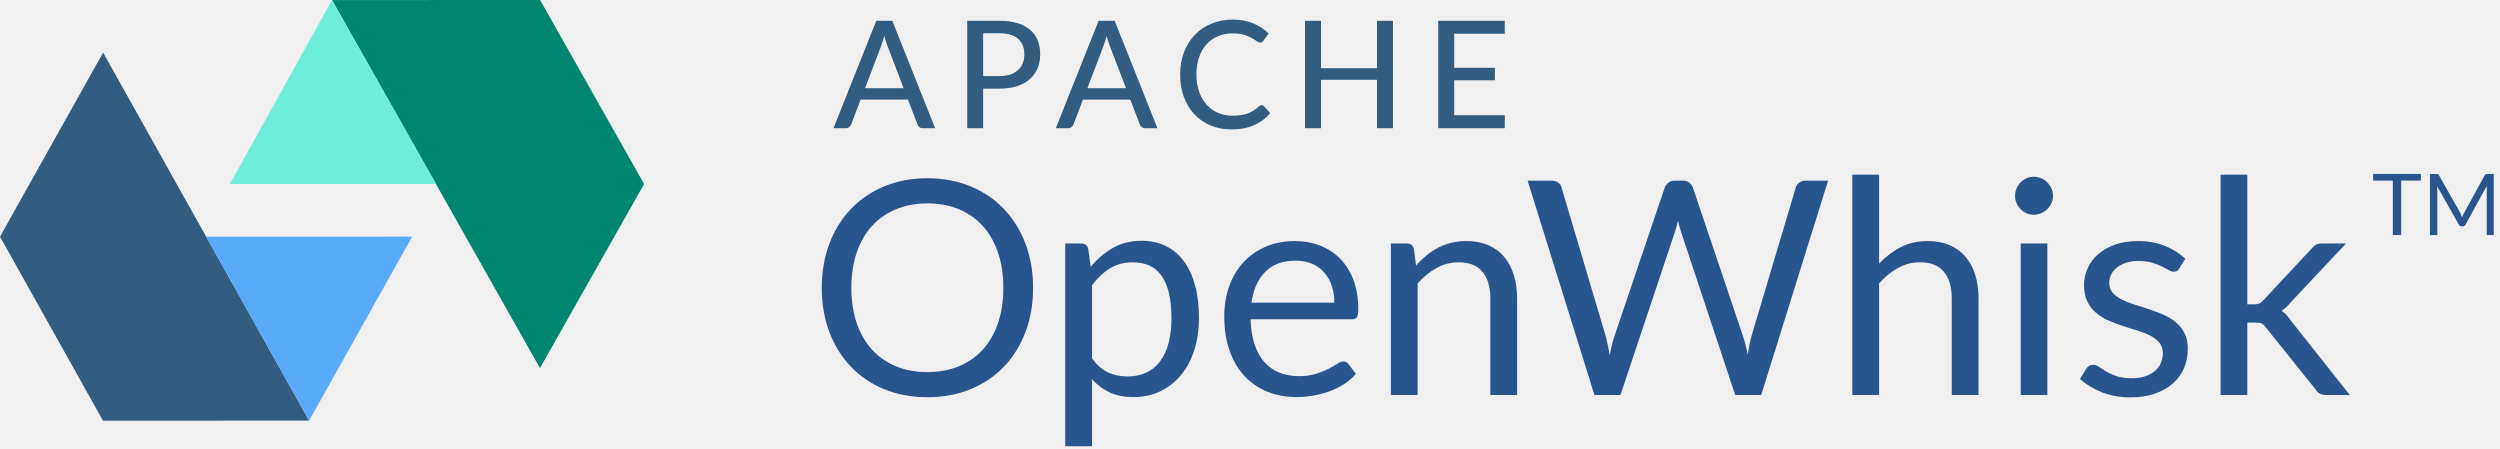
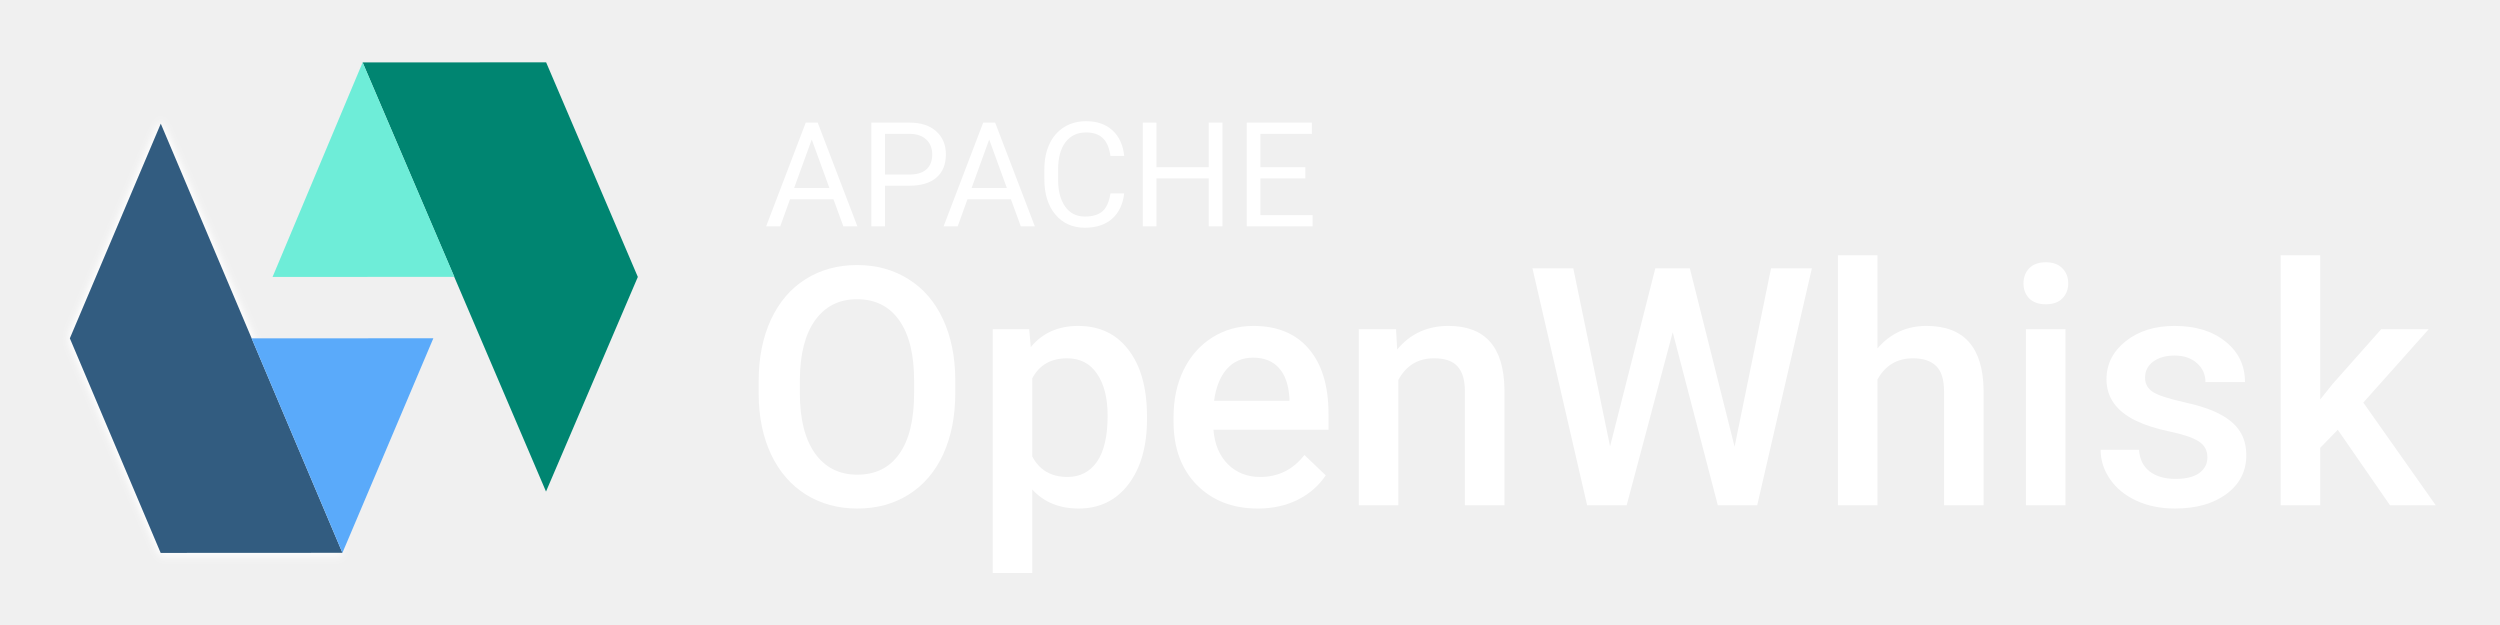
- <svg xmlns="http://www.w3.org/2000/svg" width="117px" height="21px" viewBox="0 0 117 21" version="1.1">
-   <defs />
-   <g id="Symbols" stroke="none" stroke-width="1" fill="none" fill-rule="evenodd">
-     <g id="Menu" transform="translate(-268, -33)">
-       <g id="apache-openwhisk" transform="translate(268, 33)">
-         <g id="Group-23">
-           <polygon id="Fill-1" fill="#008571" points="25.276 -0 15.537 0.003 25.27 17.226 30.143 8.612" />
-           <polygon id="Fill-2" fill="#6EEDD8" points="15.538 0.003 10.758 8.613 20.406 8.609" />
-           <polygon id="Fill-3" fill="#325C80" points="0 11.076 4.82 19.688 14.466 19.684 4.826 2.461" />
-           <polygon id="Fill-4" fill="#5AAAFA" points="9.646 11.077 14.466 19.685 19.291 11.074" />
-         </g>
-         <text id="TM" font-family="Lato-Medium, Lato" font-size="4" font-weight="400" fill="#29558F">
-           <tspan x="111" y="11">TM</tspan>
-         </text>
-         <path d="M48.349,13.473 C48.349,14.224 48.23,14.913 47.992,15.541 C47.754,16.169 47.418,16.709 46.984,17.162 C46.55,17.614 46.029,17.965 45.419,18.215 C44.81,18.465 44.137,18.59 43.4,18.59 C42.663,18.59 41.991,18.465 41.384,18.215 C40.777,17.965 40.257,17.614 39.823,17.162 C39.389,16.709 39.053,16.169 38.815,15.541 C38.577,14.913 38.458,14.224 38.458,13.473 C38.458,12.721 38.577,12.032 38.815,11.404 C39.053,10.776 39.389,10.235 39.823,9.78 C40.257,9.325 40.777,8.972 41.384,8.72 C41.991,8.468 42.663,8.342 43.4,8.342 C44.137,8.342 44.81,8.468 45.419,8.72 C46.029,8.972 46.55,9.325 46.984,9.78 C47.418,10.235 47.754,10.776 47.992,11.404 C48.23,12.032 48.349,12.721 48.349,13.473 Z M46.956,13.473 C46.956,12.857 46.872,12.304 46.704,11.814 C46.536,11.324 46.298,10.909 45.99,10.571 C45.682,10.233 45.309,9.973 44.87,9.791 C44.431,9.609 43.941,9.518 43.4,9.518 C42.863,9.518 42.376,9.609 41.937,9.791 C41.498,9.973 41.124,10.233 40.813,10.571 C40.503,10.909 40.264,11.324 40.096,11.814 C39.928,12.304 39.844,12.857 39.844,13.473 C39.844,14.089 39.928,14.64 40.096,15.128 C40.264,15.616 40.503,16.029 40.813,16.367 C41.124,16.705 41.498,16.964 41.937,17.144 C42.376,17.324 42.863,17.414 43.4,17.414 C43.941,17.414 44.431,17.324 44.87,17.144 C45.309,16.964 45.682,16.705 45.99,16.367 C46.298,16.029 46.536,15.616 46.704,15.128 C46.872,14.64 46.956,14.089 46.956,13.473 Z M51.107,16.777 C51.336,17.085 51.585,17.302 51.856,17.428 C52.127,17.554 52.43,17.617 52.766,17.617 C53.429,17.617 53.937,17.381 54.292,16.91 C54.647,16.438 54.824,15.766 54.824,14.894 C54.824,14.432 54.783,14.035 54.702,13.704 C54.62,13.372 54.502,13.1 54.348,12.888 C54.194,12.676 54.005,12.521 53.781,12.423 C53.557,12.325 53.303,12.276 53.018,12.276 C52.612,12.276 52.256,12.369 51.95,12.556 C51.645,12.742 51.364,13.006 51.107,13.347 L51.107,16.777 Z M51.044,12.493 C51.343,12.124 51.688,11.828 52.08,11.604 C52.472,11.38 52.92,11.268 53.424,11.268 C53.835,11.268 54.206,11.346 54.537,11.502 C54.868,11.658 55.151,11.889 55.384,12.195 C55.617,12.501 55.797,12.88 55.923,13.333 C56.049,13.785 56.112,14.306 56.112,14.894 C56.112,15.416 56.042,15.903 55.902,16.353 C55.762,16.803 55.56,17.193 55.297,17.522 C55.033,17.851 54.711,18.11 54.331,18.299 C53.95,18.488 53.522,18.583 53.046,18.583 C52.612,18.583 52.24,18.509 51.929,18.362 C51.619,18.215 51.345,18.011 51.107,17.75 L51.107,20.886 L49.854,20.886 L49.854,11.394 L50.603,11.394 C50.78,11.394 50.89,11.48 50.932,11.653 L51.044,12.493 Z M62.447,14.166 C62.447,13.876 62.406,13.611 62.325,13.371 C62.243,13.131 62.124,12.923 61.968,12.748 C61.811,12.573 61.621,12.438 61.397,12.342 C61.173,12.246 60.919,12.199 60.634,12.199 C60.037,12.199 59.564,12.372 59.217,12.72 C58.869,13.068 58.653,13.55 58.569,14.166 L62.447,14.166 Z M63.455,17.491 C63.301,17.677 63.117,17.839 62.902,17.977 C62.687,18.115 62.458,18.228 62.212,18.317 C61.967,18.405 61.714,18.472 61.453,18.516 C61.192,18.56 60.933,18.583 60.676,18.583 C60.186,18.583 59.735,18.5 59.322,18.334 C58.908,18.168 58.552,17.926 58.251,17.606 C57.949,17.286 57.715,16.891 57.547,16.42 C57.379,15.948 57.295,15.407 57.295,14.796 C57.295,14.301 57.371,13.839 57.523,13.41 C57.674,12.98 57.892,12.608 58.177,12.293 C58.462,11.978 58.809,11.731 59.22,11.551 C59.631,11.371 60.093,11.282 60.606,11.282 C61.031,11.282 61.424,11.353 61.785,11.495 C62.147,11.637 62.46,11.843 62.724,12.111 C62.987,12.379 63.194,12.711 63.343,13.105 C63.492,13.499 63.567,13.949 63.567,14.453 C63.567,14.649 63.546,14.779 63.504,14.845 C63.462,14.91 63.383,14.943 63.266,14.943 L58.527,14.943 C58.541,15.391 58.603,15.78 58.712,16.112 C58.822,16.443 58.975,16.719 59.171,16.941 C59.367,17.163 59.6,17.328 59.871,17.438 C60.142,17.548 60.445,17.603 60.781,17.603 C61.094,17.603 61.363,17.566 61.59,17.494 C61.816,17.422 62.011,17.344 62.174,17.26 C62.337,17.176 62.474,17.097 62.584,17.025 C62.693,16.953 62.788,16.917 62.867,16.917 C62.97,16.917 63.049,16.956 63.105,17.036 L63.455,17.491 Z M66.269,12.423 C66.423,12.25 66.586,12.094 66.759,11.954 C66.932,11.814 67.115,11.693 67.308,11.593 C67.502,11.493 67.707,11.416 67.924,11.362 C68.142,11.308 68.376,11.282 68.628,11.282 C69.015,11.282 69.357,11.346 69.653,11.474 C69.95,11.602 70.197,11.784 70.395,12.02 C70.594,12.256 70.744,12.539 70.847,12.871 C70.95,13.202 71.001,13.568 71.001,13.97 L71.001,18.485 L69.748,18.485 L69.748,13.97 C69.748,13.433 69.626,13.016 69.38,12.72 C69.135,12.424 68.763,12.276 68.264,12.276 C67.895,12.276 67.551,12.364 67.231,12.542 C66.912,12.719 66.617,12.959 66.346,13.263 L66.346,18.485 L65.093,18.485 L65.093,11.394 L65.842,11.394 C66.019,11.394 66.129,11.48 66.171,11.653 L66.269,12.423 Z M85.554,8.454 L82.425,18.485 L81.207,18.485 L78.666,10.834 C78.643,10.759 78.621,10.68 78.6,10.596 L78.533,10.33 C78.51,10.423 78.486,10.512 78.463,10.596 C78.44,10.68 78.416,10.759 78.393,10.834 L75.838,18.485 L74.62,18.485 L71.491,8.454 L72.618,8.454 C72.739,8.454 72.841,8.484 72.922,8.545 C73.004,8.605 73.057,8.682 73.08,8.776 L75.152,15.748 C75.185,15.874 75.216,16.009 75.246,16.154 C75.277,16.298 75.306,16.452 75.334,16.616 C75.367,16.452 75.4,16.297 75.436,16.15 C75.471,16.003 75.509,15.869 75.551,15.748 L77.91,8.776 C77.938,8.696 77.993,8.623 78.075,8.555 C78.156,8.487 78.255,8.454 78.372,8.454 L78.764,8.454 C78.885,8.454 78.983,8.484 79.058,8.545 C79.133,8.605 79.189,8.682 79.226,8.776 L81.578,15.748 C81.62,15.869 81.658,16 81.694,16.14 C81.729,16.28 81.762,16.427 81.795,16.581 C81.818,16.427 81.844,16.28 81.872,16.14 C81.9,16 81.93,15.869 81.963,15.748 L84.042,8.776 C84.065,8.692 84.118,8.617 84.2,8.552 C84.281,8.486 84.38,8.454 84.497,8.454 L85.554,8.454 Z M87.941,12.339 C88.244,12.017 88.58,11.76 88.949,11.569 C89.318,11.377 89.742,11.282 90.223,11.282 C90.61,11.282 90.952,11.346 91.249,11.474 C91.545,11.602 91.792,11.784 91.99,12.02 C92.189,12.256 92.339,12.539 92.442,12.871 C92.545,13.202 92.596,13.568 92.596,13.97 L92.596,18.485 L91.343,18.485 L91.343,13.97 C91.343,13.433 91.221,13.016 90.975,12.72 C90.73,12.424 90.358,12.276 89.859,12.276 C89.49,12.276 89.146,12.364 88.826,12.542 C88.507,12.719 88.212,12.959 87.941,13.263 L87.941,18.485 L86.688,18.485 L86.688,8.174 L87.941,8.174 L87.941,12.339 Z M95.816,11.394 L95.816,18.485 L94.57,18.485 L94.57,11.394 L95.816,11.394 Z M96.082,9.168 C96.082,9.289 96.058,9.402 96.008,9.507 C95.959,9.612 95.894,9.705 95.812,9.787 C95.731,9.869 95.635,9.933 95.525,9.98 C95.416,10.026 95.3,10.05 95.179,10.05 C95.058,10.05 94.945,10.026 94.84,9.98 C94.734,9.933 94.642,9.869 94.563,9.787 C94.484,9.705 94.421,9.612 94.374,9.507 C94.327,9.402 94.304,9.289 94.304,9.168 C94.304,9.046 94.327,8.931 94.374,8.821 C94.421,8.711 94.484,8.616 94.563,8.534 C94.642,8.452 94.734,8.388 94.84,8.342 C94.945,8.295 95.058,8.272 95.179,8.272 C95.3,8.272 95.416,8.295 95.525,8.342 C95.635,8.388 95.731,8.452 95.812,8.534 C95.894,8.616 95.959,8.711 96.008,8.821 C96.058,8.931 96.082,9.046 96.082,9.168 Z M101.99,12.563 C101.934,12.665 101.848,12.717 101.731,12.717 C101.661,12.717 101.582,12.691 101.493,12.64 C101.404,12.588 101.296,12.531 101.168,12.468 C101.039,12.405 100.886,12.347 100.709,12.293 C100.532,12.239 100.322,12.213 100.079,12.213 C99.869,12.213 99.68,12.239 99.512,12.293 C99.344,12.347 99.201,12.42 99.082,12.514 C98.962,12.607 98.872,12.715 98.808,12.839 C98.745,12.963 98.714,13.097 98.714,13.242 C98.714,13.424 98.766,13.575 98.871,13.697 C98.977,13.818 99.115,13.923 99.288,14.012 C99.461,14.1 99.657,14.178 99.876,14.246 C100.095,14.314 100.32,14.386 100.552,14.463 C100.783,14.54 101.008,14.625 101.227,14.719 C101.446,14.812 101.642,14.929 101.815,15.069 C101.988,15.209 102.126,15.38 102.231,15.583 C102.337,15.786 102.389,16.03 102.389,16.315 C102.389,16.641 102.331,16.943 102.214,17.221 C102.097,17.499 101.925,17.739 101.696,17.942 C101.467,18.145 101.187,18.305 100.856,18.422 C100.525,18.538 100.142,18.597 99.708,18.597 C99.213,18.597 98.765,18.516 98.364,18.355 C97.963,18.194 97.622,17.988 97.342,17.736 L97.636,17.26 C97.673,17.199 97.718,17.152 97.769,17.12 C97.82,17.087 97.886,17.071 97.965,17.071 C98.049,17.071 98.138,17.103 98.231,17.169 C98.324,17.234 98.437,17.306 98.57,17.386 C98.704,17.465 98.866,17.537 99.057,17.603 C99.248,17.668 99.486,17.701 99.771,17.701 C100.014,17.701 100.226,17.669 100.408,17.606 C100.59,17.543 100.742,17.458 100.863,17.351 C100.984,17.243 101.074,17.12 101.132,16.98 C101.191,16.84 101.22,16.69 101.22,16.532 C101.22,16.336 101.168,16.173 101.062,16.045 C100.957,15.917 100.819,15.807 100.646,15.716 C100.473,15.625 100.276,15.546 100.055,15.478 C99.833,15.41 99.607,15.339 99.376,15.265 C99.144,15.19 98.918,15.105 98.697,15.009 C98.475,14.913 98.278,14.793 98.105,14.649 C97.932,14.504 97.794,14.325 97.689,14.113 C97.583,13.901 97.531,13.643 97.531,13.34 C97.531,13.069 97.587,12.809 97.699,12.559 C97.811,12.309 97.974,12.09 98.189,11.901 C98.404,11.712 98.667,11.562 98.98,11.45 C99.293,11.338 99.65,11.282 100.051,11.282 C100.518,11.282 100.936,11.355 101.308,11.502 C101.679,11.649 101.999,11.851 102.27,12.108 L101.99,12.563 Z M105.175,8.174 L105.175,14.243 L105.497,14.243 C105.59,14.243 105.668,14.23 105.731,14.204 C105.794,14.178 105.861,14.126 105.931,14.047 L108.171,11.646 C108.236,11.566 108.305,11.504 108.377,11.46 C108.45,11.416 108.547,11.394 108.668,11.394 L109.795,11.394 L107.184,14.173 C107.058,14.331 106.923,14.455 106.778,14.544 C106.862,14.6 106.938,14.664 107.005,14.736 C107.073,14.808 107.137,14.891 107.198,14.985 L109.97,18.485 L108.857,18.485 C108.75,18.485 108.657,18.467 108.581,18.432 C108.504,18.397 108.437,18.333 108.381,18.24 L106.05,15.335 C105.98,15.237 105.911,15.172 105.844,15.142 C105.776,15.112 105.672,15.097 105.532,15.097 L105.175,15.097 L105.175,18.485 L103.922,18.485 L103.922,8.174 L105.175,8.174 Z" id="OpenWhisk" fill="#29558F" />
-         <path d="M42.29,4.128 L41.544,2.178 C41.491,2.045 41.437,1.877 41.383,1.674 C41.358,1.774 41.332,1.868 41.305,1.954 C41.278,2.04 41.252,2.117 41.226,2.185 L40.484,4.128 L42.29,4.128 Z M43.764,6 L43.19,6 C43.124,6 43.071,5.984 43.029,5.951 C42.986,5.918 42.956,5.876 42.938,5.825 L42.493,4.66 L40.278,4.66 L39.833,5.825 C39.817,5.869 39.786,5.91 39.742,5.946 C39.698,5.982 39.644,6 39.581,6 L39.007,6 L41.009,0.974 L41.761,0.974 L43.764,6 Z M46.788,3.561 C46.977,3.561 47.143,3.536 47.286,3.487 C47.43,3.438 47.55,3.369 47.647,3.279 C47.744,3.189 47.816,3.082 47.865,2.957 C47.915,2.832 47.939,2.694 47.939,2.542 C47.939,2.236 47.844,1.996 47.654,1.821 C47.464,1.646 47.175,1.558 46.788,1.558 L46.011,1.558 L46.011,3.561 L46.788,3.561 Z M46.788,0.974 C47.11,0.974 47.389,1.011 47.627,1.086 C47.866,1.161 48.063,1.266 48.219,1.403 C48.375,1.539 48.491,1.704 48.567,1.898 C48.643,2.092 48.681,2.306 48.681,2.542 C48.681,2.778 48.64,2.994 48.559,3.191 C48.477,3.388 48.357,3.558 48.198,3.7 C48.039,3.843 47.842,3.953 47.605,4.031 C47.368,4.109 47.096,4.149 46.788,4.149 L46.011,4.149 L46.011,6 L45.265,6 L45.265,0.974 L46.788,0.974 Z M52.696,4.128 L51.95,2.178 C51.896,2.045 51.843,1.877 51.789,1.674 C51.763,1.774 51.737,1.868 51.71,1.954 C51.683,2.04 51.657,2.117 51.632,2.185 L50.889,4.128 L52.696,4.128 Z M54.169,6 L53.595,6 C53.53,6 53.476,5.984 53.434,5.951 C53.392,5.918 53.362,5.876 53.343,5.825 L52.898,4.66 L50.683,4.66 L50.239,5.825 C50.222,5.869 50.192,5.91 50.148,5.946 C50.103,5.982 50.05,6 49.986,6 L49.413,6 L51.414,0.974 L52.167,0.974 L54.169,6 Z M59.044,4.922 C59.087,4.922 59.123,4.938 59.153,4.971 L59.447,5.293 C59.242,5.536 58.991,5.723 58.696,5.856 C58.401,5.99 58.046,6.056 57.63,6.056 C57.266,6.056 56.937,5.993 56.642,5.867 C56.347,5.741 56.095,5.565 55.886,5.338 C55.677,5.112 55.515,4.842 55.401,4.527 C55.287,4.211 55.23,3.865 55.23,3.487 C55.23,3.109 55.29,2.763 55.41,2.447 C55.53,2.132 55.698,1.862 55.916,1.635 C56.133,1.409 56.392,1.233 56.694,1.107 C56.996,0.981 57.331,0.918 57.697,0.918 C58.054,0.918 58.371,0.976 58.649,1.093 C58.927,1.21 59.168,1.365 59.373,1.558 L59.129,1.905 C59.112,1.931 59.092,1.952 59.067,1.968 C59.043,1.984 59.011,1.992 58.971,1.992 C58.927,1.992 58.875,1.97 58.815,1.926 C58.756,1.882 58.678,1.832 58.581,1.777 C58.484,1.722 58.364,1.673 58.222,1.629 C58.08,1.584 57.902,1.562 57.69,1.562 C57.44,1.562 57.212,1.606 57.004,1.693 C56.796,1.781 56.617,1.907 56.467,2.071 C56.316,2.236 56.2,2.438 56.117,2.677 C56.034,2.916 55.992,3.186 55.992,3.487 C55.992,3.793 56.036,4.064 56.122,4.303 C56.208,4.541 56.327,4.742 56.479,4.908 C56.631,5.074 56.809,5.2 57.014,5.286 C57.22,5.372 57.441,5.415 57.679,5.415 C57.824,5.415 57.954,5.407 58.07,5.389 C58.185,5.372 58.291,5.346 58.388,5.311 C58.485,5.275 58.577,5.231 58.663,5.176 C58.749,5.121 58.834,5.055 58.919,4.978 C58.937,4.962 58.957,4.948 58.978,4.938 C58.999,4.927 59.021,4.922 59.044,4.922 Z M65.191,0.974 L65.191,6 L64.445,6 L64.445,3.736 L61.824,3.736 L61.824,6 L61.075,6 L61.075,0.974 L61.824,0.974 L61.824,3.193 L64.445,3.193 L64.445,0.974 L65.191,0.974 Z M70.427,5.394 L70.423,6 L67.308,6 L67.308,0.974 L70.423,0.974 L70.423,1.579 L68.057,1.579 L68.057,3.172 L69.961,3.172 L69.961,3.756 L68.057,3.756 L68.057,5.394 L70.427,5.394 Z" id="APACHE" fill="#325C80" />
+ <svg xmlns="http://www.w3.org/2000/svg" xmlns:xlink="http://www.w3.org/1999/xlink" width="320" height="80" viewBox="0 0 320 80" version="1.1" id="svg4829">
+   <rect style="display:none;fill:#502d16;fill-opacity:1;stroke:none;stroke-opacity:1" id="rect316" width="320" height="80" x="0" y="0" />
+   <defs id="defs4816">
+     <color-profile name="Adobe-RGB--1998-" xlink:href="/System/Library/ColorSync/Profiles/AdobeRGB1998.icc" id="color-profile137" />
+     <filter style="color-interpolation-filters:sRGB" id="filter4902">
+       <feFlood flood-opacity="0.498" flood-color="rgb(0,0,0)" result="flood" id="feFlood4892" />
+       <feComposite in="flood" in2="SourceGraphic" operator="in" result="composite1" id="feComposite4894" />
+       <feGaussianBlur in="composite1" stdDeviation="2" result="blur" id="feGaussianBlur4896" />
+       <feOffset dx="6" dy="6" result="offset" id="feOffset4898" />
+       <feComposite in="SourceGraphic" in2="offset" operator="over" result="fbSourceGraphic" id="feComposite4900" />
+       <feColorMatrix result="fbSourceGraphicAlpha" in="fbSourceGraphic" values="0 0 0 -1 0 0 0 0 -1 0 0 0 0 -1 0 0 0 0 1 0" id="feColorMatrix4988" />
+       <feFlood id="feFlood4990" flood-opacity="0.498" flood-color="rgb(0,0,0)" result="flood" in="fbSourceGraphic" />
+       <feComposite in2="fbSourceGraphic" id="feComposite4992" in="flood" operator="in" result="composite1" />
+       <feGaussianBlur id="feGaussianBlur4994" in="composite1" stdDeviation="1" result="blur" />
+       <feOffset id="feOffset4996" dx="6" dy="6" result="offset" />
+       <feComposite in2="offset" id="feComposite4998" in="fbSourceGraphic" operator="over" result="fbSourceGraphic" />
+       <feColorMatrix result="fbSourceGraphicAlpha" in="fbSourceGraphic" values="0 0 0 -1 0 0 0 0 -1 0 0 0 0 -1 0 0 0 0 1 0" id="feColorMatrix5000" />
+       <feFlood id="feFlood5002" flood-opacity="0.498" flood-color="rgb(0,0,0)" result="flood" in="fbSourceGraphic" />
+       <feComposite in2="fbSourceGraphic" id="feComposite5004" in="flood" operator="in" result="composite1" />
+       <feGaussianBlur id="feGaussianBlur5006" in="composite1" stdDeviation="1" result="blur" />
+       <feOffset id="feOffset5008" dx="6" dy="6" result="offset" />
+       <feComposite in2="offset" id="feComposite5010" in="fbSourceGraphic" operator="over" result="fbSourceGraphic" />
+       <feColorMatrix result="fbSourceGraphicAlpha" in="fbSourceGraphic" values="0 0 0 -1 0 0 0 0 -1 0 0 0 0 -1 0 0 0 0 1 0" id="feColorMatrix5012" />
+       <feFlood id="feFlood5014" flood-opacity="0.498" flood-color="rgb(0,0,0)" result="flood" in="fbSourceGraphic" />
+       <feComposite in2="fbSourceGraphic" id="feComposite5016" in="flood" operator="in" result="composite1" />
+       <feGaussianBlur id="feGaussianBlur5018" in="composite1" stdDeviation="1" result="blur" />
+       <feOffset id="feOffset5020" dx="6" dy="6" result="offset" />
+       <feComposite in2="offset" id="feComposite5022" in="fbSourceGraphic" operator="over" result="fbSourceGraphic" />
+       <feColorMatrix result="fbSourceGraphicAlpha" in="fbSourceGraphic" values="0 0 0 -1 0 0 0 0 -1 0 0 0 0 -1 0 0 0 0 1 0" id="feColorMatrix5024" />
+       <feFlood id="feFlood5026" flood-opacity="0.498" flood-color="rgb(0,0,0)" result="flood" in="fbSourceGraphic" />
+       <feComposite in2="fbSourceGraphic" id="feComposite5028" in="flood" operator="in" result="composite1" />
+       <feGaussianBlur id="feGaussianBlur5030" in="composite1" stdDeviation="1" result="blur" />
+       <feOffset id="feOffset5032" dx="6" dy="6" result="offset" />
+       <feComposite in2="offset" id="feComposite5034" in="fbSourceGraphic" operator="over" result="fbSourceGraphic" />
+       <feColorMatrix result="fbSourceGraphicAlpha" in="fbSourceGraphic" values="0 0 0 -1 0 0 0 0 -1 0 0 0 0 -1 0 0 0 0 1 0" id="feColorMatrix5036" />
+       <feFlood id="feFlood5038" flood-opacity="0.498" flood-color="rgb(0,0,0)" result="flood" in="fbSourceGraphic" />
+       <feComposite in2="fbSourceGraphic" id="feComposite5040" in="flood" operator="in" result="composite1" />
+       <feGaussianBlur id="feGaussianBlur5042" in="composite1" stdDeviation="1" result="blur" />
+       <feOffset id="feOffset5044" dx="6" dy="6" result="offset" />
+       <feComposite in2="offset" id="feComposite5046" in="fbSourceGraphic" operator="over" result="composite2" />
+     </filter>
+     <filter style="color-interpolation-filters:sRGB" id="filter4342">
+       <feFlood flood-opacity="0.933" flood-color="rgb(255,255,255)" result="flood" id="feFlood4332" />
+       <feComposite in="flood" in2="SourceGraphic" operator="in" result="composite1" id="feComposite4334" />
+       <feGaussianBlur in="composite1" stdDeviation="0.2" result="blur" id="feGaussianBlur4336" />
+       <feOffset dx="1.38778e-16" dy="1.38778e-16" result="offset" id="feOffset4338" />
+       <feComposite in="SourceGraphic" in2="offset" operator="over" result="fbSourceGraphic" id="feComposite4340" />
+       <feColorMatrix result="fbSourceGraphicAlpha" in="fbSourceGraphic" values="0 0 0 -1 0 0 0 0 -1 0 0 0 0 -1 0 0 0 0 1 0" id="feColorMatrix4344" />
+       <feFlood id="feFlood4346" flood-opacity="0.933" flood-color="rgb(255,255,255)" result="flood" in="fbSourceGraphic" />
+       <feComposite in2="fbSourceGraphic" id="feComposite4348" in="flood" operator="in" result="composite1" />
+       <feGaussianBlur id="feGaussianBlur4350" in="composite1" stdDeviation="0.2" result="blur" />
+       <feOffset id="feOffset4352" dx="1.38778e-16" dy="1.38778e-16" result="offset" />
+       <feComposite in2="offset" id="feComposite4354" in="fbSourceGraphic" operator="over" result="composite2" />
+     </filter>
+   </defs>
+   <g id="Symbols" style="display:inline;fill:none;fill-rule:evenodd;stroke:none;stroke-width:1" transform="translate(0,99.98738)">
+     <g aria-label="APACHE" style="font-style:normal;font-variant:normal;font-weight:normal;font-stretch:normal;font-size:18.667px;line-height:1.25;font-family:Roboto;-inkscape-font-specification:'Roboto, Normal';font-variant-ligatures:normal;font-variant-caps:normal;font-variant-numeric:normal;font-feature-settings:normal;text-align:start;letter-spacing:0px;word-spacing:0px;writing-mode:lr-tb;text-anchor:start;display:inline;fill:#ffffff;fill-opacity:1;stroke:none" id="text3766" transform="translate(-270.2426,-30.29289)">
+       <path d="m 376.924,-44.191 h -5.56 l -1.249,3.464 h -1.805 l 5.068,-13.271 h 1.531 l 5.077,13.271 h -1.796 z m -5.031,-1.44 h 4.512 l -2.26,-6.207 z" id="path3790" />
+       <path d="m 383.523,-45.923 v 5.195 h -1.75 v -13.271 h 4.895 q 2.178,0 3.409,1.112 1.24,1.112 1.24,2.944 0,1.932 -1.212,2.98 -1.203,1.039 -3.454,1.039 z m 0,-1.431 h 3.145 q 1.404,0 2.151,-0.656 0.747,-0.665 0.747,-1.914 0,-1.185 -0.747,-1.896 -0.747,-0.711 -2.051,-0.738 h -3.245 z" id="path3792" />
+       <path d="m 399.638,-44.191 h -5.56 l -1.249,3.464 h -1.805 l 5.068,-13.271 h 1.531 l 5.077,13.271 h -1.796 z m -5.031,-1.44 h 4.512 l -2.26,-6.207 z" id="path3794" />
+       <path d="m 414.139,-44.938 q -0.246,2.105 -1.559,3.254 -1.303,1.139 -3.473,1.139 -2.352,0 -3.773,-1.686 -1.413,-1.686 -1.413,-4.512 v -1.276 q 0,-1.85 0.656,-3.254 0.665,-1.404 1.878,-2.151 1.212,-0.757 2.807,-0.757 2.115,0 3.391,1.185 1.276,1.176 1.486,3.263 h -1.759 q -0.228,-1.586 -0.993,-2.297 -0.757,-0.711 -2.124,-0.711 -1.677,0 -2.634,1.24 -0.948,1.24 -0.948,3.527 v 1.285 q 0,2.16 0.902,3.436 0.902,1.276 2.525,1.276 1.458,0 2.233,-0.656 0.784,-0.665 1.039,-2.306 z" id="path3796" />
+       <path d="m 426.717,-40.727 h -1.759 v -6.134 h -6.69 v 6.134 h -1.75 v -13.271 h 1.75 v 5.706 h 6.69 v -5.706 h 1.759 z" id="path3798" />
+       <path d="m 437.326,-46.862 h -5.751 v 4.703 h 6.681 v 1.431 h -8.431 v -13.271 h 8.34 v 1.44 h -6.59 v 4.266 h 5.751 z" id="path3800" />
+     </g>
+     <g aria-label="OpenWhisk" style="font-style:normal;font-variant:normal;font-weight:500;font-stretch:normal;font-size:42.667px;line-height:1.25;font-family:Roboto;-inkscape-font-specification:'Roboto, Medium';font-variant-ligatures:normal;font-variant-caps:normal;font-variant-numeric:normal;font-feature-settings:normal;text-align:start;letter-spacing:0px;word-spacing:0px;writing-mode:lr-tb;text-anchor:start;fill:#ffffff;fill-opacity:1;stroke:none" id="text3762" transform="translate(-270.2426,-30.29289)">
+       <path d="m 392.519,-19.394 q 0,4.458 -1.542,7.833 -1.542,3.354 -4.417,5.167 -2.854,1.792 -6.583,1.792 -3.688,0 -6.583,-1.792 -2.875,-1.812 -4.458,-5.146 -1.562,-3.333 -1.583,-7.688 v -1.708 q 0,-4.438 1.562,-7.833 1.583,-3.396 4.438,-5.188 2.875,-1.812 6.583,-1.812 3.708,0 6.562,1.792 2.875,1.771 4.438,5.125 1.562,3.333 1.583,7.771 z m -5.271,-1.583 q 0,-5.042 -1.917,-7.729 -1.896,-2.688 -5.396,-2.688 -3.417,0 -5.354,2.688 -1.917,2.667 -1.958,7.563 v 1.75 q 0,5 1.938,7.729 1.958,2.729 5.417,2.729 3.5,0 5.375,-2.667 1.896,-2.667 1.896,-7.792 z" id="path3771" />
+       <path d="m 417.06,-16.06 q 0,5.229 -2.375,8.354 -2.375,3.104 -6.375,3.104 -3.708,0 -5.938,-2.438 V 3.648 h -5.062 V -27.56 h 4.667 l 0.208,2.292 q 2.229,-2.708 6.062,-2.708 4.125,0 6.458,3.083 2.354,3.062 2.354,8.521 z m -5.042,-0.438 q 0,-3.375 -1.354,-5.354 -1.333,-1.979 -3.833,-1.979 -3.104,0 -4.458,2.562 v 10 q 1.375,2.625 4.5,2.625 2.417,0 3.771,-1.938 1.375,-1.958 1.375,-5.917 z" id="path3773" />
+       <path d="m 431.248,-4.602 q -4.812,0 -7.812,-3.021 -2.979,-3.042 -2.979,-8.083 v -0.625 q 0,-3.375 1.292,-6.021 1.312,-2.667 3.667,-4.146 2.354,-1.479 5.25,-1.479 4.604,0 7.104,2.938 2.521,2.938 2.521,8.312 v 2.042 h -14.729 q 0.229,2.792 1.854,4.417 1.646,1.625 4.125,1.625 3.479,0 5.667,-2.812 l 2.729,2.604 q -1.354,2.021 -3.625,3.146 -2.25,1.104 -5.062,1.104 z m -0.604,-19.313 q -2.083,0 -3.375,1.458 -1.271,1.458 -1.625,4.062 h 9.646 v -0.375 q -0.167,-2.542 -1.354,-3.833 -1.188,-1.312 -3.292,-1.312 z" id="path3775" />
+       <path d="m 448.935,-27.56 0.146,2.604 q 2.5,-3.021 6.562,-3.021 7.042,0 7.167,8.062 v 14.896 h -5.062 V -19.623 q 0,-2.146 -0.938,-3.167 -0.917,-1.042 -3.021,-1.042 -3.062,0 -4.562,2.771 v 16.042 h -5.062 V -27.56 Z" id="path3777" />
+       <path d="m 492.269,-12.519 4.667,-22.833 h 5.229 l -7,30.333 h -5.042 l -5.771,-22.146 -5.896,22.146 h -5.062 l -7,-30.333 h 5.229 l 4.708,22.792 5.792,-22.792 h 4.417 z" id="path3779" />
+       <path d="m 510.56,-25.102 q 2.479,-2.875 6.271,-2.875 7.208,0 7.312,8.229 v 14.729 h -5.062 V -19.56 q 0,-2.333 -1.021,-3.292 -1,-0.979 -2.958,-0.979 -3.042,0 -4.542,2.708 v 16.104 h -5.062 V -37.019 h 5.062 z" id="path3781" />
+       <path d="m 534.623,-5.019 h -5.062 V -27.56 h 5.062 z m -5.375,-28.396 q 0,-1.167 0.729,-1.938 0.75,-0.771 2.125,-0.771 1.375,0 2.125,0.771 0.75,0.771 0.75,1.938 0,1.146 -0.75,1.917 -0.75,0.75 -2.125,0.75 -1.375,0 -2.125,-0.75 -0.729,-0.771 -0.729,-1.917 z" id="path3783" />
+       <path d="m 552.79,-11.144 q 0,-1.354 -1.125,-2.062 -1.104,-0.708 -3.688,-1.25 -2.583,-0.542 -4.312,-1.375 -3.792,-1.833 -3.792,-5.312 0,-2.917 2.458,-4.875 2.458,-1.958 6.25,-1.958 4.042,0 6.521,2 2.5,2 2.5,5.188 h -5.062 q 0,-1.458 -1.083,-2.417 -1.083,-0.979 -2.875,-0.979 -1.667,0 -2.729,0.771 -1.042,0.771 -1.042,2.062 0,1.167 0.979,1.812 0.979,0.646 3.958,1.312 2.979,0.646 4.667,1.562 1.708,0.896 2.521,2.167 0.833,1.271 0.833,3.083 0,3.042 -2.521,4.937 -2.521,1.875 -6.604,1.875 -2.771,0 -4.938,-1 -2.167,-1 -3.375,-2.75 -1.208,-1.75 -1.208,-3.771 h 4.917 q 0.104,1.792 1.354,2.771 1.25,0.958 3.312,0.958 2,0 3.042,-0.75 1.042,-0.771 1.042,-2 z" id="path3785" />
+       <path d="m 569.477,-14.685 -2.25,2.312 v 7.354 h -5.062 V -37.019 h 5.062 v 18.458 l 1.583,-1.979 6.229,-7.021 h 6.083 l -8.375,9.396 9.271,13.146 h -5.854 z" id="path3787" />
+     </g>
+     <g id="logo/apache-openwhisk" transform="matrix(2.411928,0,0,3.189443,10.43614,-95.75773)">
+       <g id="Group-23">
+         <polygon id="Fill-1" points="25.276,-0 15.537,0.003 25.27,17.226 30.143,8.612 " style="fill:#008571" transform="translate(-0.6202474,1.175636)" />
+         <polygon id="Fill-2" points="20.406,8.609 15.538,0.003 10.758,8.613 " style="fill:#6eedd8" transform="translate(-0.6202474,1.175636)" />
+         <polygon id="Fill-3" points="0,11.076 4.82,19.688 14.466,19.684 4.826,2.461 " style="fill:#325c80;filter:url(#filter4342)" transform="translate(-0.6202474,1.175636)" />
+         <polygon id="Fill-4" points="19.291,11.074 9.646,11.077 14.466,19.685 " style="fill:#5aaafa" transform="translate(-0.6202474,1.175636)" />
      </g>
    </g>
  </g>
</svg>
